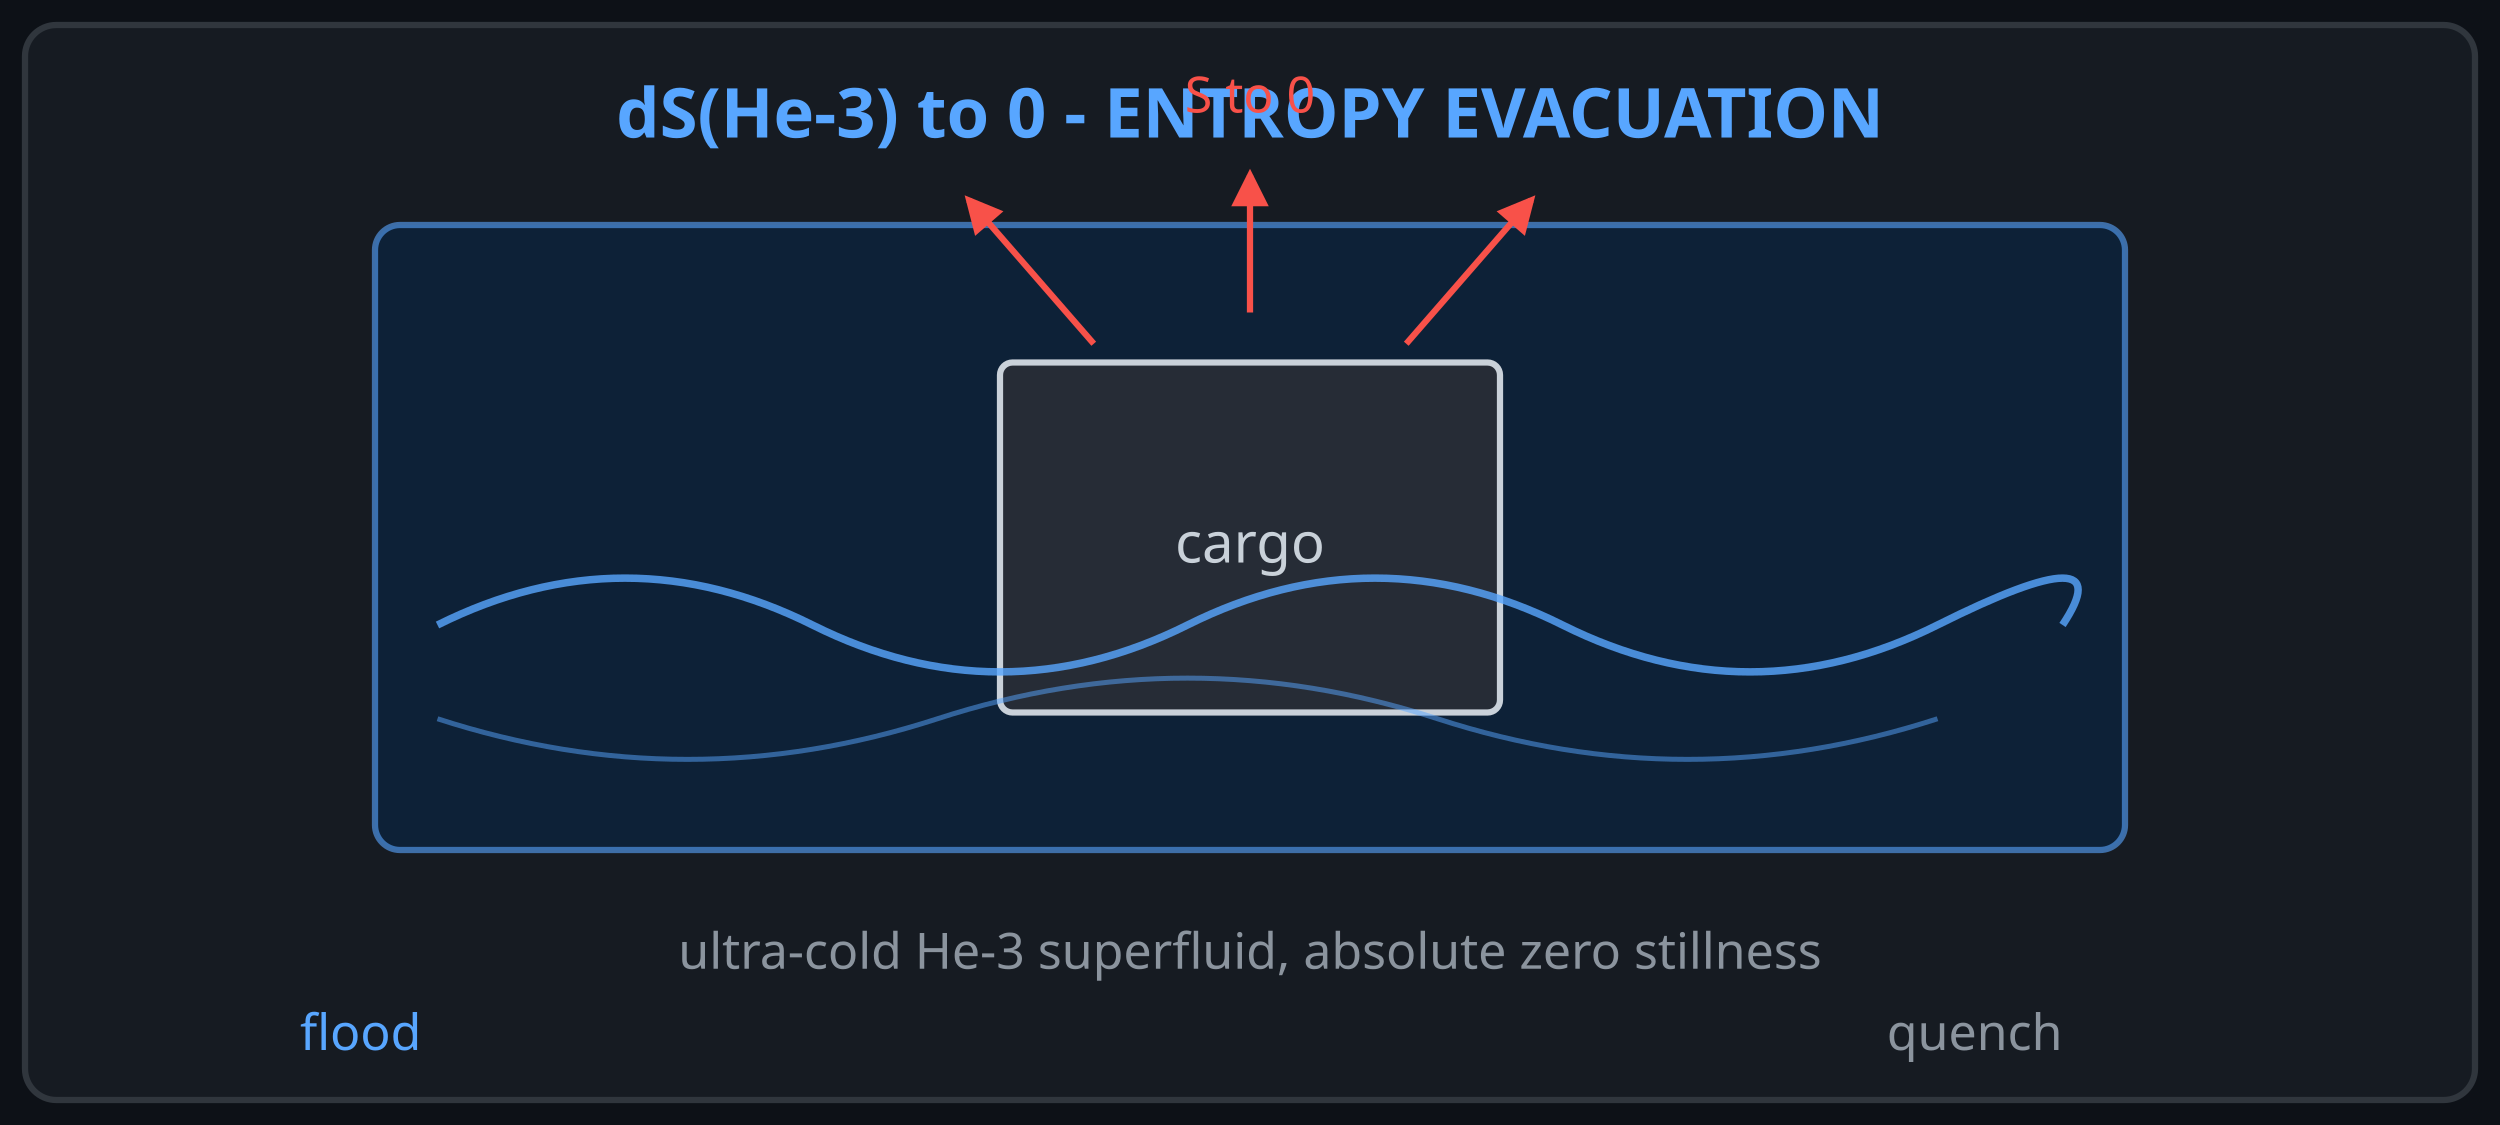
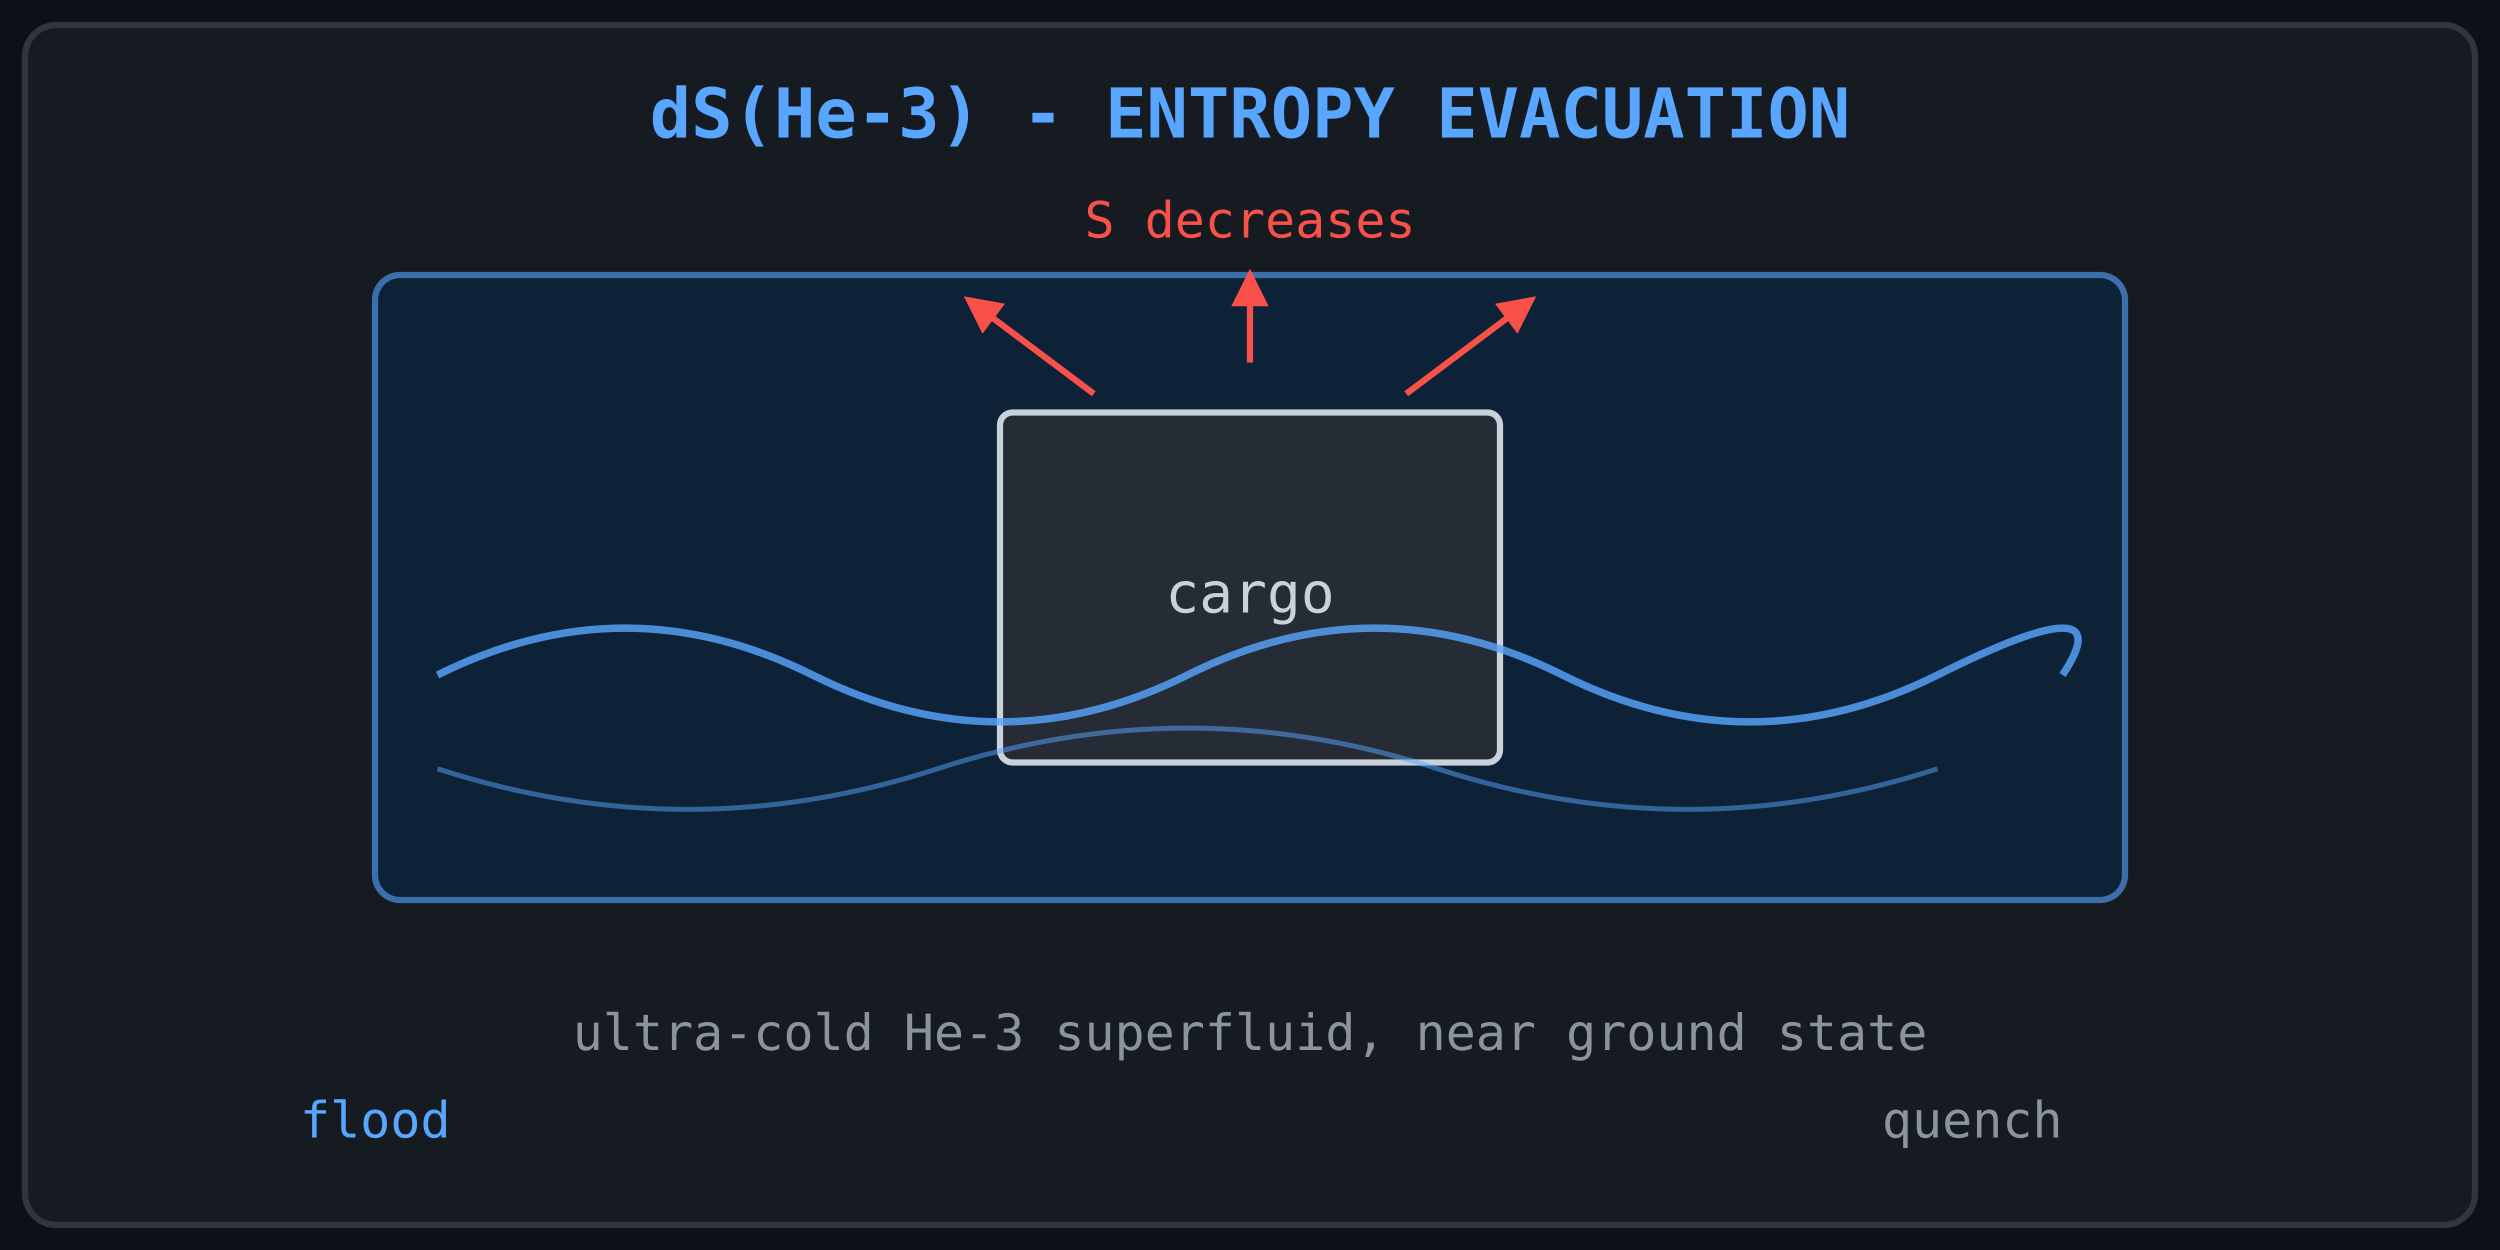
- <svg xmlns="http://www.w3.org/2000/svg" viewBox="0 0 400 180" role="img" aria-labelledby="title desc">
+ <svg xmlns="http://www.w3.org/2000/svg" viewBox="0 0 400 200" role="img" aria-labelledby="title desc">
  <defs>
    <marker id="arr" markerWidth="6" markerHeight="6" refX="5" refY="3" orient="auto">
      <path d="M0,0 L6,3 L0,6 Z" fill="#f85149" />
    </marker>
  </defs>
-   <rect width="400" height="180" fill="#0d1117" />
-   <rect x="4" y="4" width="392" height="172" rx="5" fill="#161b22" stroke="#30363d" />
-   <text x="200" y="22" text-anchor="middle" fill="#58a6ff" font-family="system-ui,sans-serif" font-size="11" font-weight="600">dS(He-3) to 0 - ENTROPY EVACUATION</text>
-   <rect x="60" y="36" width="280" height="100" rx="4" fill="#0d2137" stroke="#58a6ff" stroke-width="1" stroke-opacity="0.6" />
-   <rect x="160" y="58" width="80" height="56" rx="2" fill="#262c36" stroke="#c9d1d9" stroke-width="1" />
-   <text x="200" y="90" text-anchor="middle" fill="#c9d1d9" font-family="system-ui,sans-serif" font-size="9">cargo</text>
-   <path d="M70 100 Q100 85 130 100 T190 100 T250 100 T310 100 T330 100" fill="none" stroke="#58a6ff" stroke-width="1.2" opacity="0.8" />
-   <path d="M70 115 Q110 128 150 115 T230 115 T310 115" fill="none" stroke="#58a6ff" stroke-width="0.8" opacity="0.5" />
+   <rect width="400" height="200" fill="#0d1117" />
+   <rect x="4" y="4" width="392" height="192" rx="5" fill="#161b22" stroke="#30363d" />
+   <text x="200" y="22" text-anchor="middle" fill="#58a6ff" font-family="ui-monospace,Cascadia Mono,Consolas,Segoe UI Mono,monospace" font-size="11" font-weight="600">dS(He-3) - ENTROPY EVACUATION</text>
+   <text x="200" y="38" text-anchor="middle" fill="#f85149" font-family="ui-monospace,Cascadia Mono,Consolas,Segoe UI Mono,monospace" font-size="8">S decreases</text>
+   <rect x="60" y="44" width="280" height="100" rx="4" fill="#0d2137" stroke="#58a6ff" stroke-width="1" stroke-opacity="0.6" />
+   <rect x="160" y="66" width="80" height="56" rx="2" fill="#262c36" stroke="#c9d1d9" stroke-width="1" />
+   <text x="200" y="98" text-anchor="middle" fill="#c9d1d9" font-family="ui-monospace,Cascadia Mono,Consolas,Segoe UI Mono,monospace" font-size="9">cargo</text>
+   <path d="M70 108 Q100 93 130 108 T190 108 T250 108 T310 108 T330 108" fill="none" stroke="#58a6ff" stroke-width="1.2" opacity="0.8" />
+   <path d="M70 123 Q110 136 150 123 T230 123 T310 123" fill="none" stroke="#58a6ff" stroke-width="0.8" opacity="0.5" />
  <g stroke="#f85149" stroke-width="1" marker-end="url(#arr)">
-     <line x1="200" y1="50" x2="200" y2="28" />
-     <line x1="175" y1="55" x2="155" y2="32" />
-     <line x1="225" y1="55" x2="245" y2="32" />
+     <line x1="200" y1="58" x2="200" y2="44" />
+     <line x1="175" y1="63" x2="155" y2="48" />
+     <line x1="225" y1="63" x2="245" y2="48" />
  </g>
-   <text x="200" y="18" text-anchor="middle" fill="#f85149" font-family="system-ui,sans-serif" font-size="8">S to 0</text>
-   <text x="200" y="155" text-anchor="middle" fill="#8b949e" font-family="system-ui,sans-serif" font-size="8">ultra-cold He-3 superfluid, absolute zero stillness</text>
-   <text x="48" y="168" fill="#58a6ff" font-family="system-ui,sans-serif" font-size="8">flood</text>
-   <text x="330" y="168" text-anchor="end" fill="#8b949e" font-family="system-ui,sans-serif" font-size="8">quench</text>
+   <text x="200" y="168" text-anchor="middle" fill="#8b949e" font-family="ui-monospace,Cascadia Mono,Consolas,Segoe UI Mono,monospace" font-size="8">ultra-cold He-3 superfluid, near ground state</text>
+   <text x="48" y="182" fill="#58a6ff" font-family="ui-monospace,Cascadia Mono,Consolas,Segoe UI Mono,monospace" font-size="8">flood</text>
+   <text x="330" y="182" text-anchor="end" fill="#8b949e" font-family="ui-monospace,Cascadia Mono,Consolas,Segoe UI Mono,monospace" font-size="8">quench</text>
</svg>
